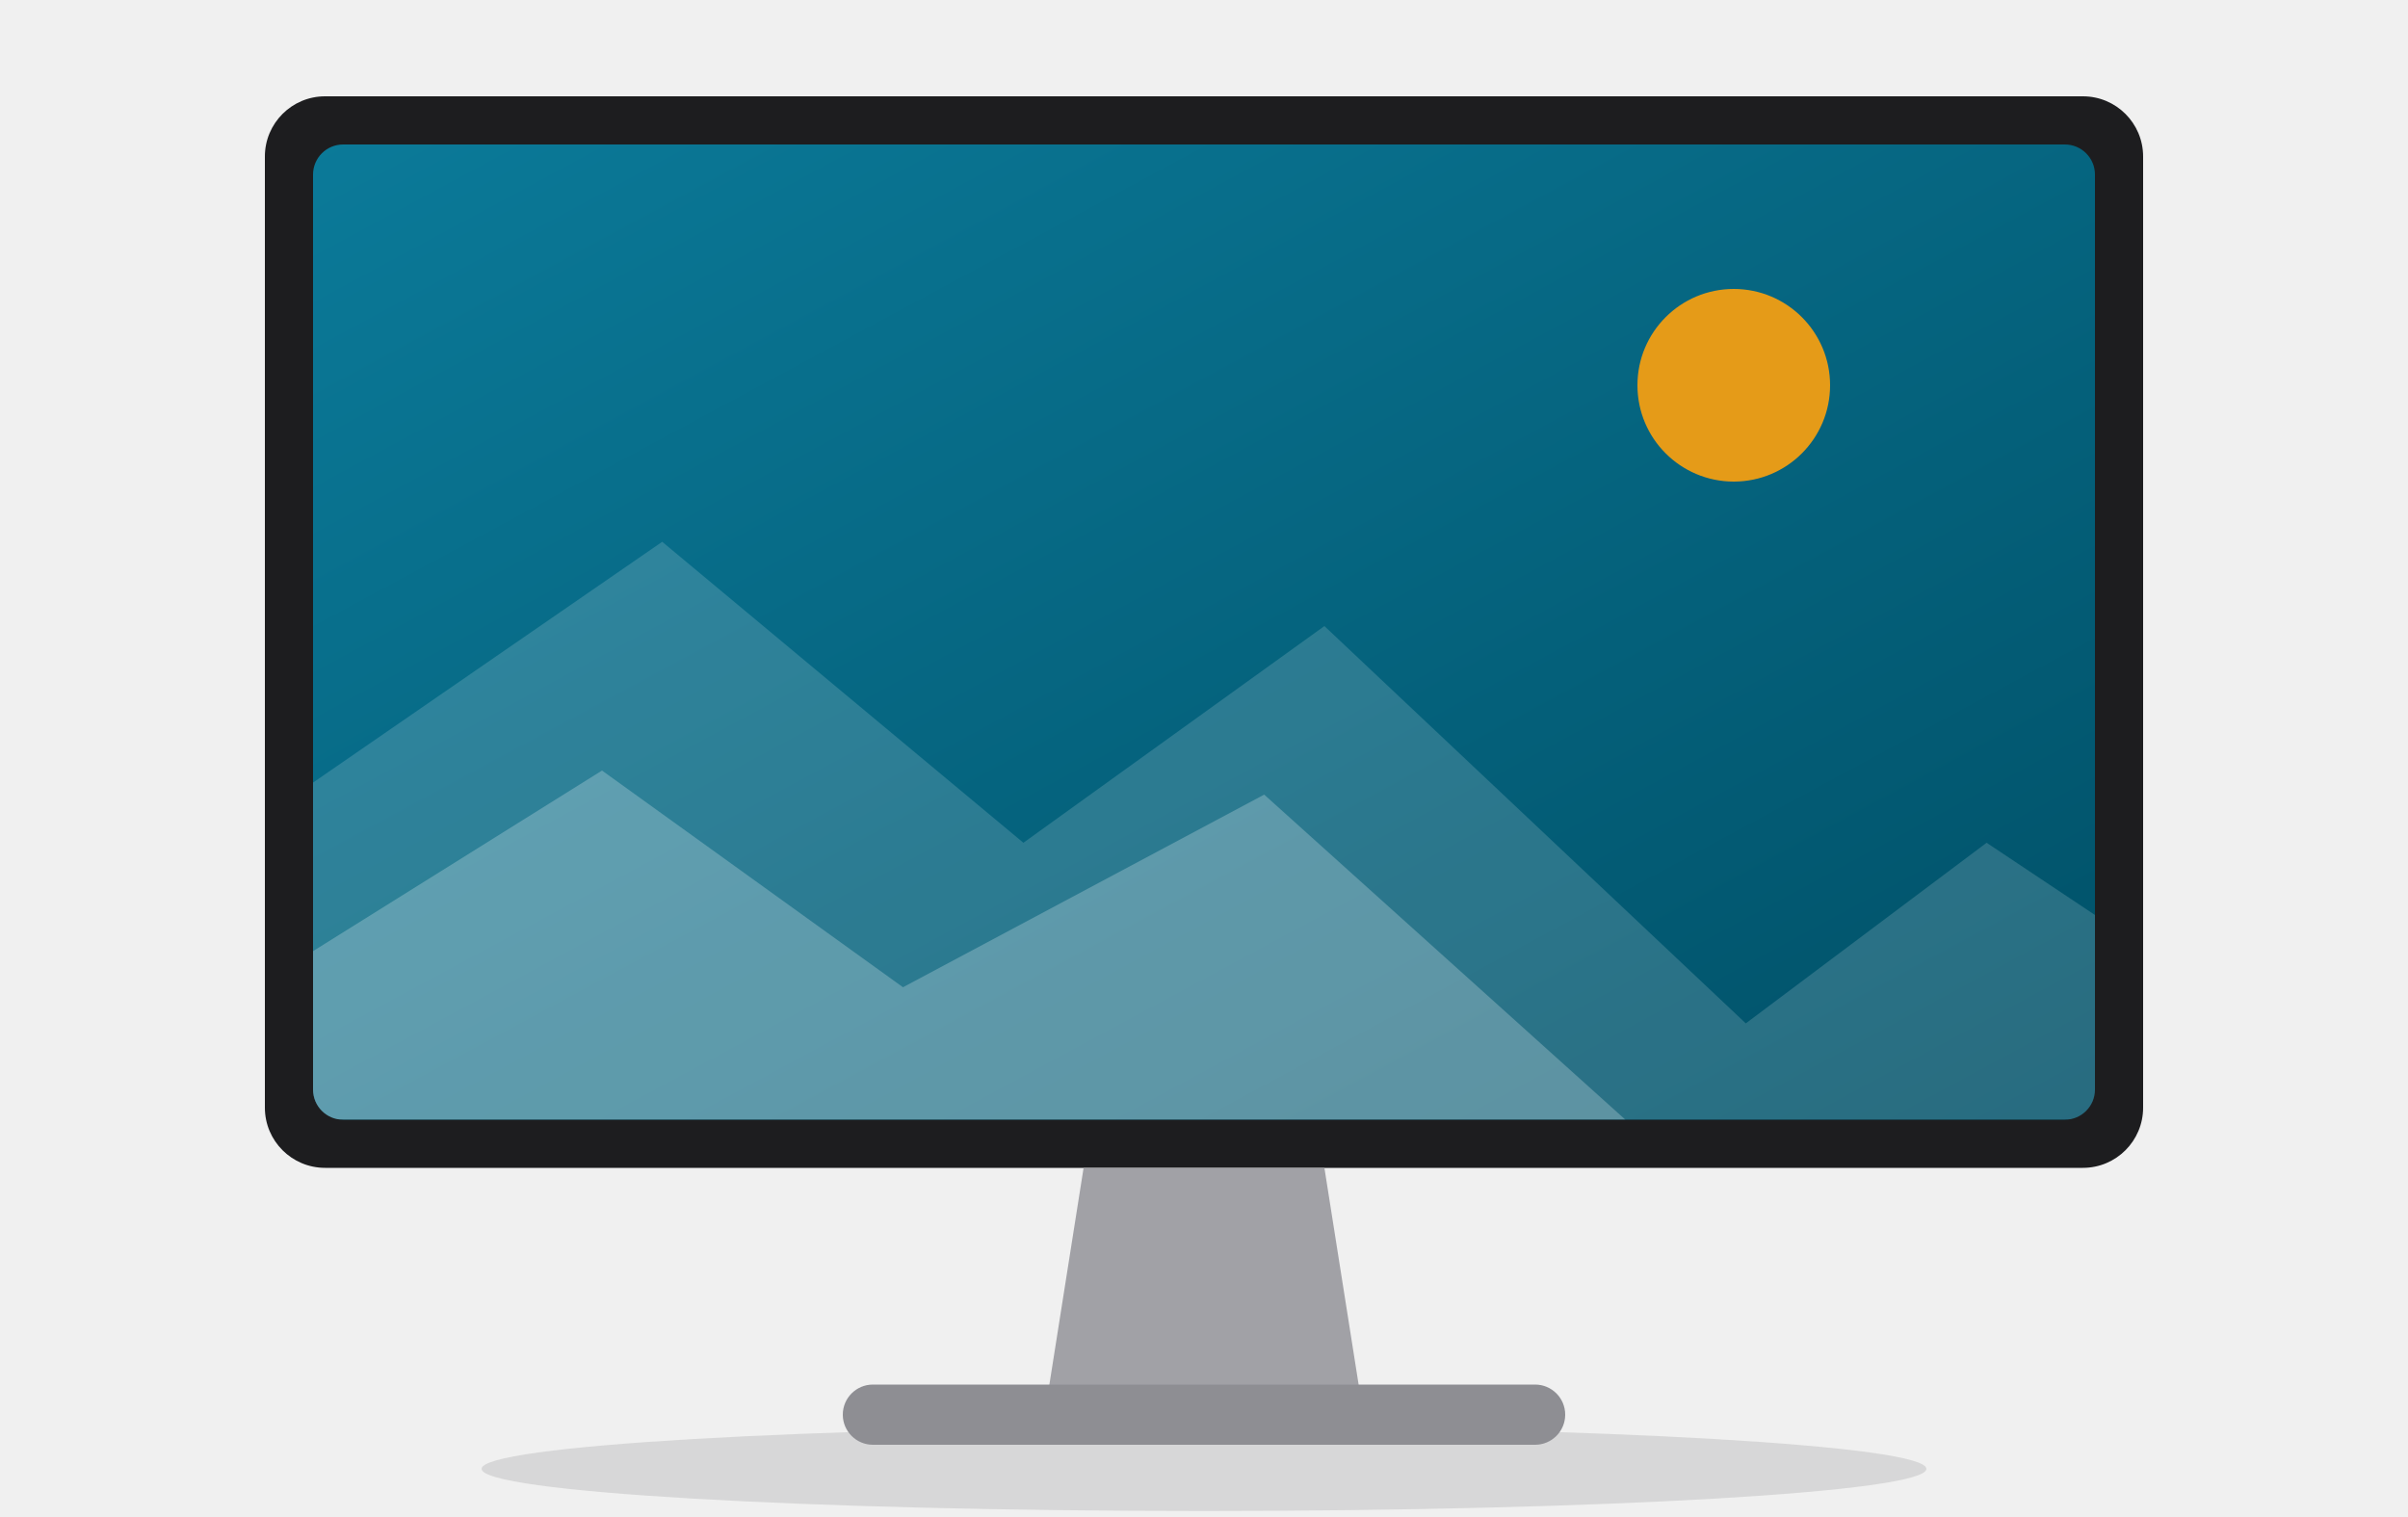
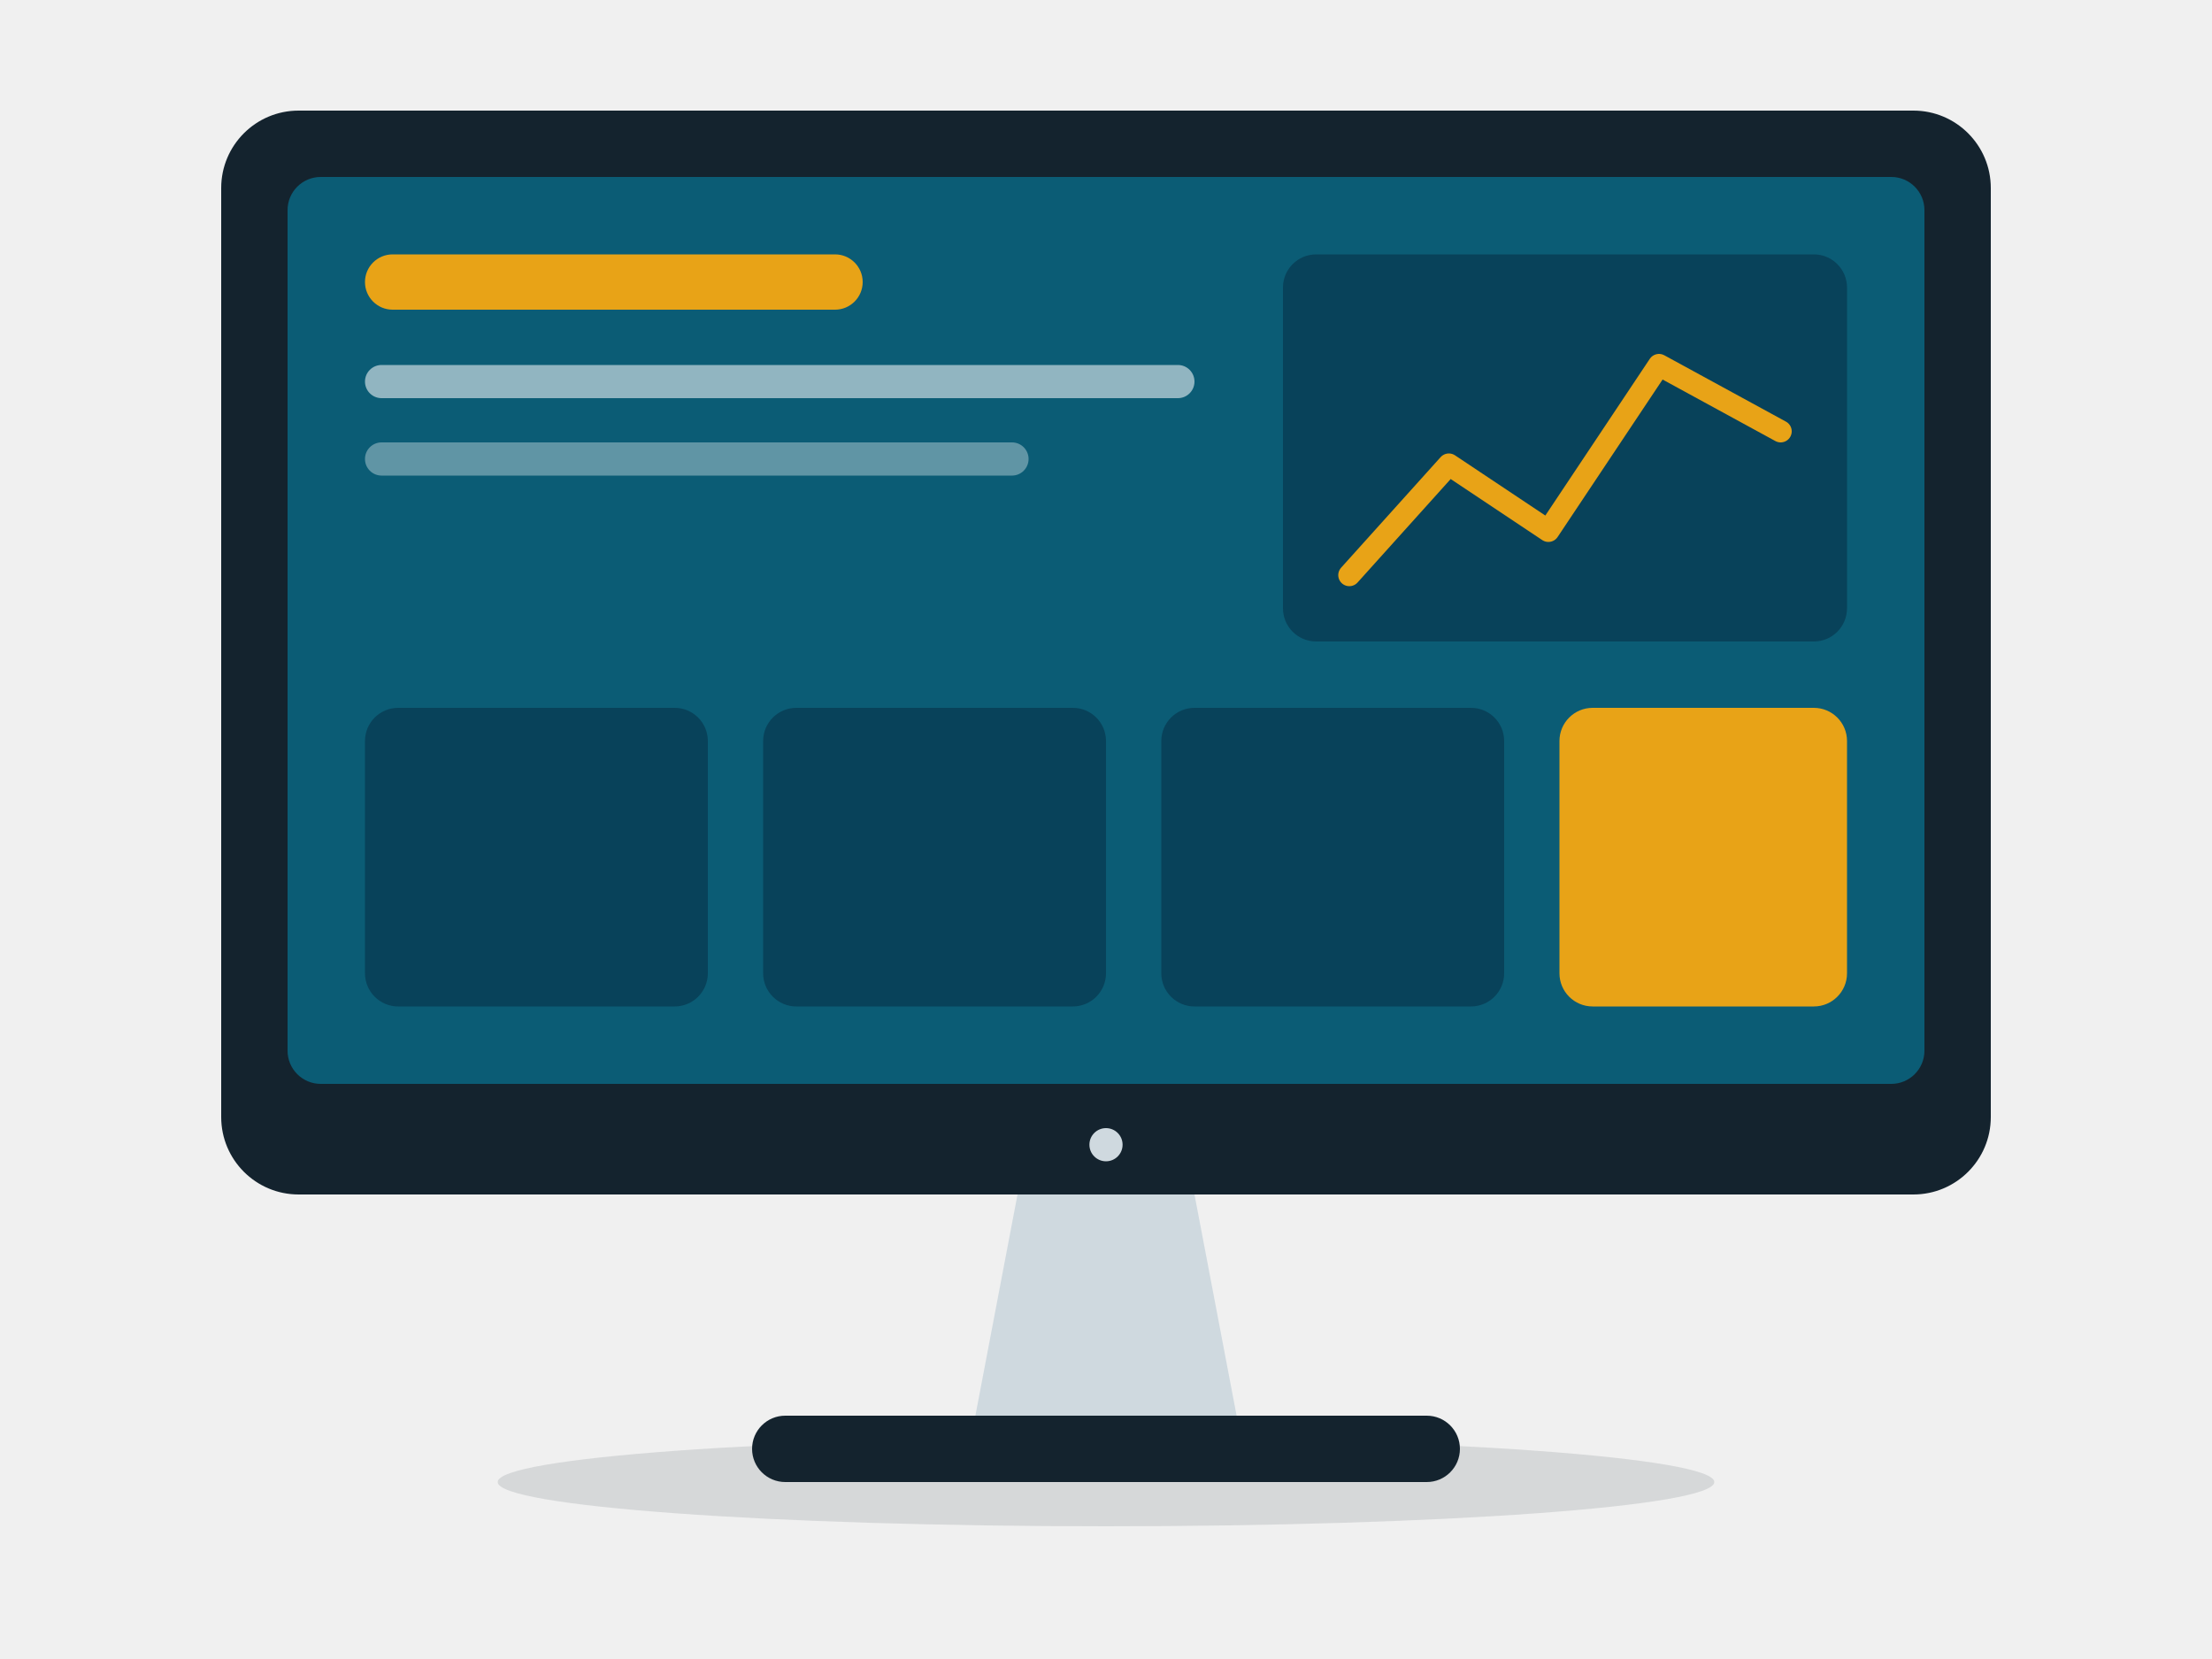
- <svg xmlns="http://www.w3.org/2000/svg" viewBox="0 0 400 252" fill="none">
-   <defs>
-     <linearGradient id="s" x1="0" y1="0" x2="1" y2="1">
-       <stop offset="0" stop-color="#0b7a99" />
-       <stop offset="1" stop-color="#005067" />
-     </linearGradient>
-   </defs>
-   <ellipse cx="200" cy="244" rx="120" ry="7" fill="#1d1d1f" opacity=".12" />
-   <rect x="44" y="16" width="312" height="178" rx="10" fill="#1d1d1f" />
-   <clipPath id="c">
-     <rect x="52" y="24" width="296" height="162" rx="5" />
-   </clipPath>
-   <rect x="52" y="24" width="296" height="162" rx="5" fill="url(#s)" />
-   <g clip-path="url(#c)">
-     <circle cx="288" cy="64" r="16" fill="#e59b18" />
-     <polygon points="52,186 52,130 110,90 170,140 220,104 290,170 330,140 348,152 348,186" fill="#fff" opacity=".16" />
-     <polygon points="52,186 52,158 100,128 150,164 210,132 270,186" fill="#fff" opacity=".24" />
-   </g>
-   <path d="M180 194 H220 L226 232 H174 Z" fill="#a1a1a6" />
-   <rect x="140" y="230" width="120" height="10" rx="5" fill="#8e8e93" />
+ <svg xmlns="http://www.w3.org/2000/svg" viewBox="0 0 400 300" role="img" aria-label="Monitor">
+   <ellipse cx="200" cy="268" rx="110" ry="8" fill="#14232E" opacity=".12" />
+   <rect x="40" y="20" width="320" height="196" rx="14" fill="#14232E" />
+   <rect x="52" y="32" width="296" height="164" rx="6" fill="#0B5C75" />
+   <rect x="66" y="46" width="90" height="10" rx="5" fill="#E8A317" />
+   <rect x="66" y="66" width="150" height="6" rx="3" fill="#fff" opacity=".55" />
+   <rect x="66" y="80" width="120" height="6" rx="3" fill="#fff" opacity=".35" />
+   <rect x="232" y="46" width="102" height="70" rx="6" fill="#08425A" />
+   <polyline points="244,104 262,84 280,96 300,66 322,78" fill="none" stroke="#E8A317" stroke-width="4" stroke-linecap="round" stroke-linejoin="round" />
+   <rect x="66" y="128" width="62" height="54" rx="6" fill="#08425A" />
+   <rect x="138" y="128" width="62" height="54" rx="6" fill="#08425A" />
+   <rect x="210" y="128" width="62" height="54" rx="6" fill="#08425A" />
+   <rect x="282" y="128" width="52" height="54" rx="6" fill="#E8A317" />
+   <circle cx="200" cy="207" r="3" fill="#CFD9DF" />
+   <path d="M184 216h32l8 42h-48z" fill="#CFD9DF" />
+   <rect x="136" y="256" width="128" height="12" rx="6" fill="#14232E" />
</svg>
